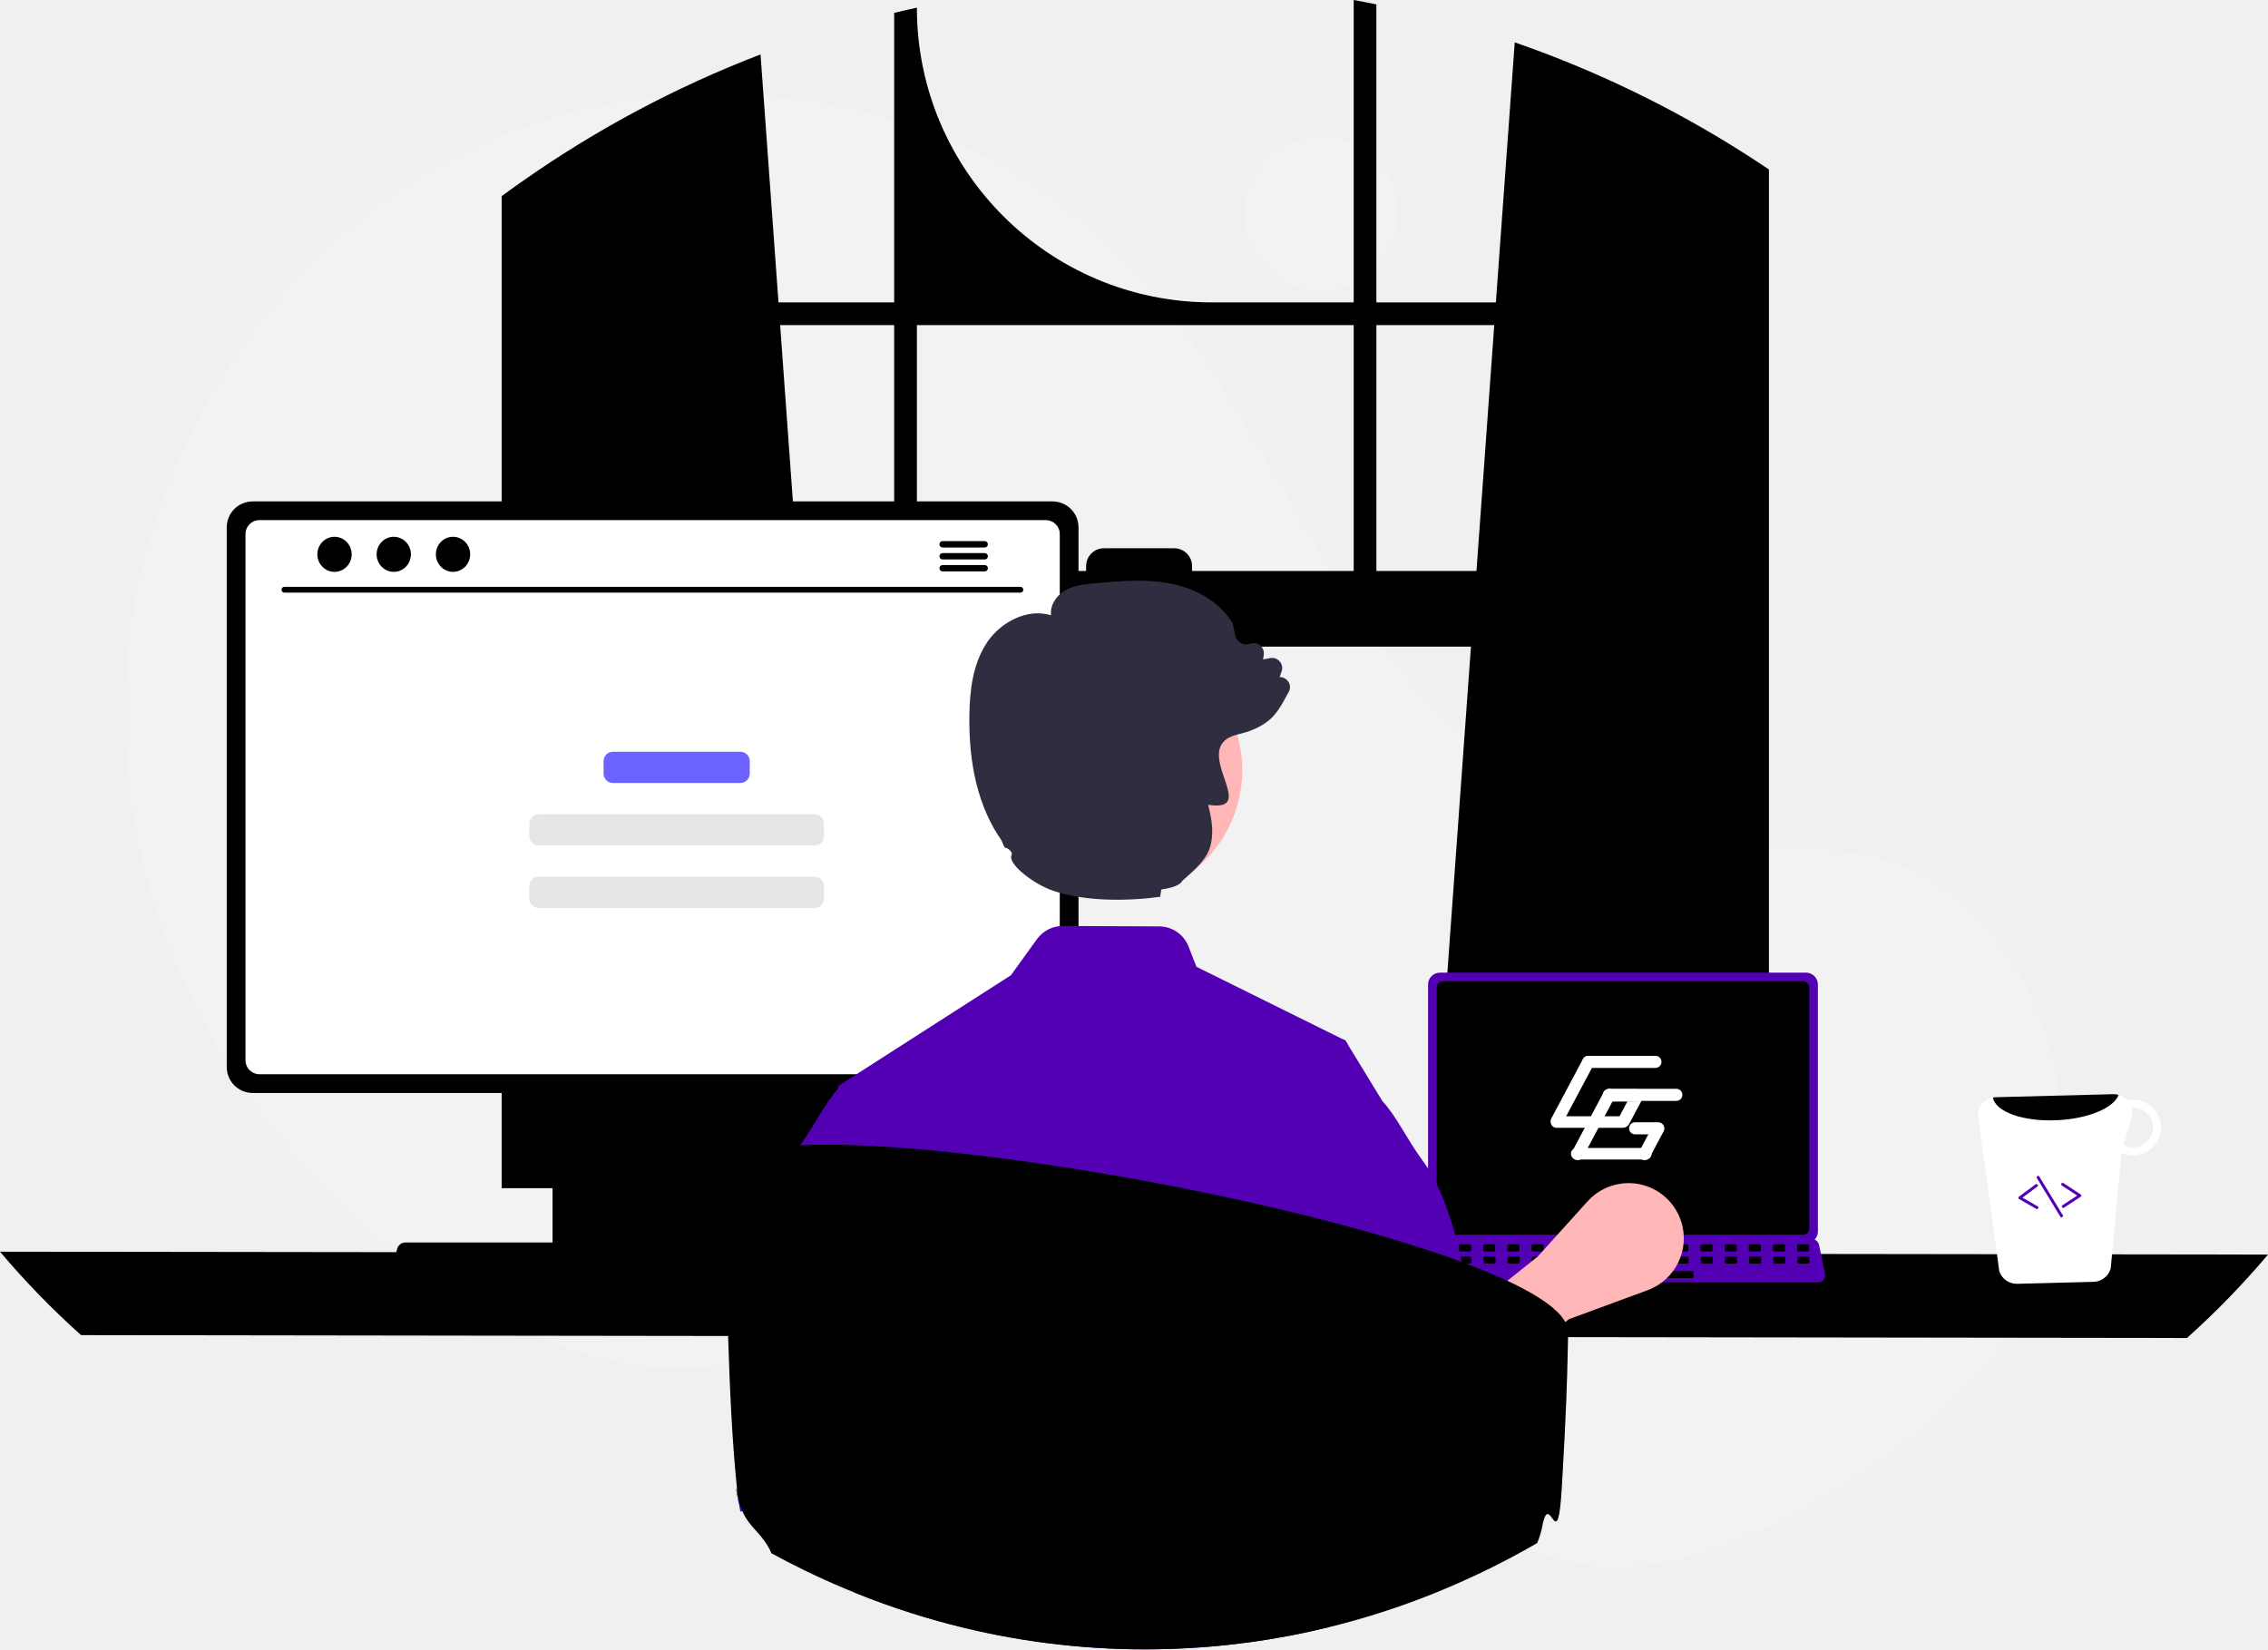
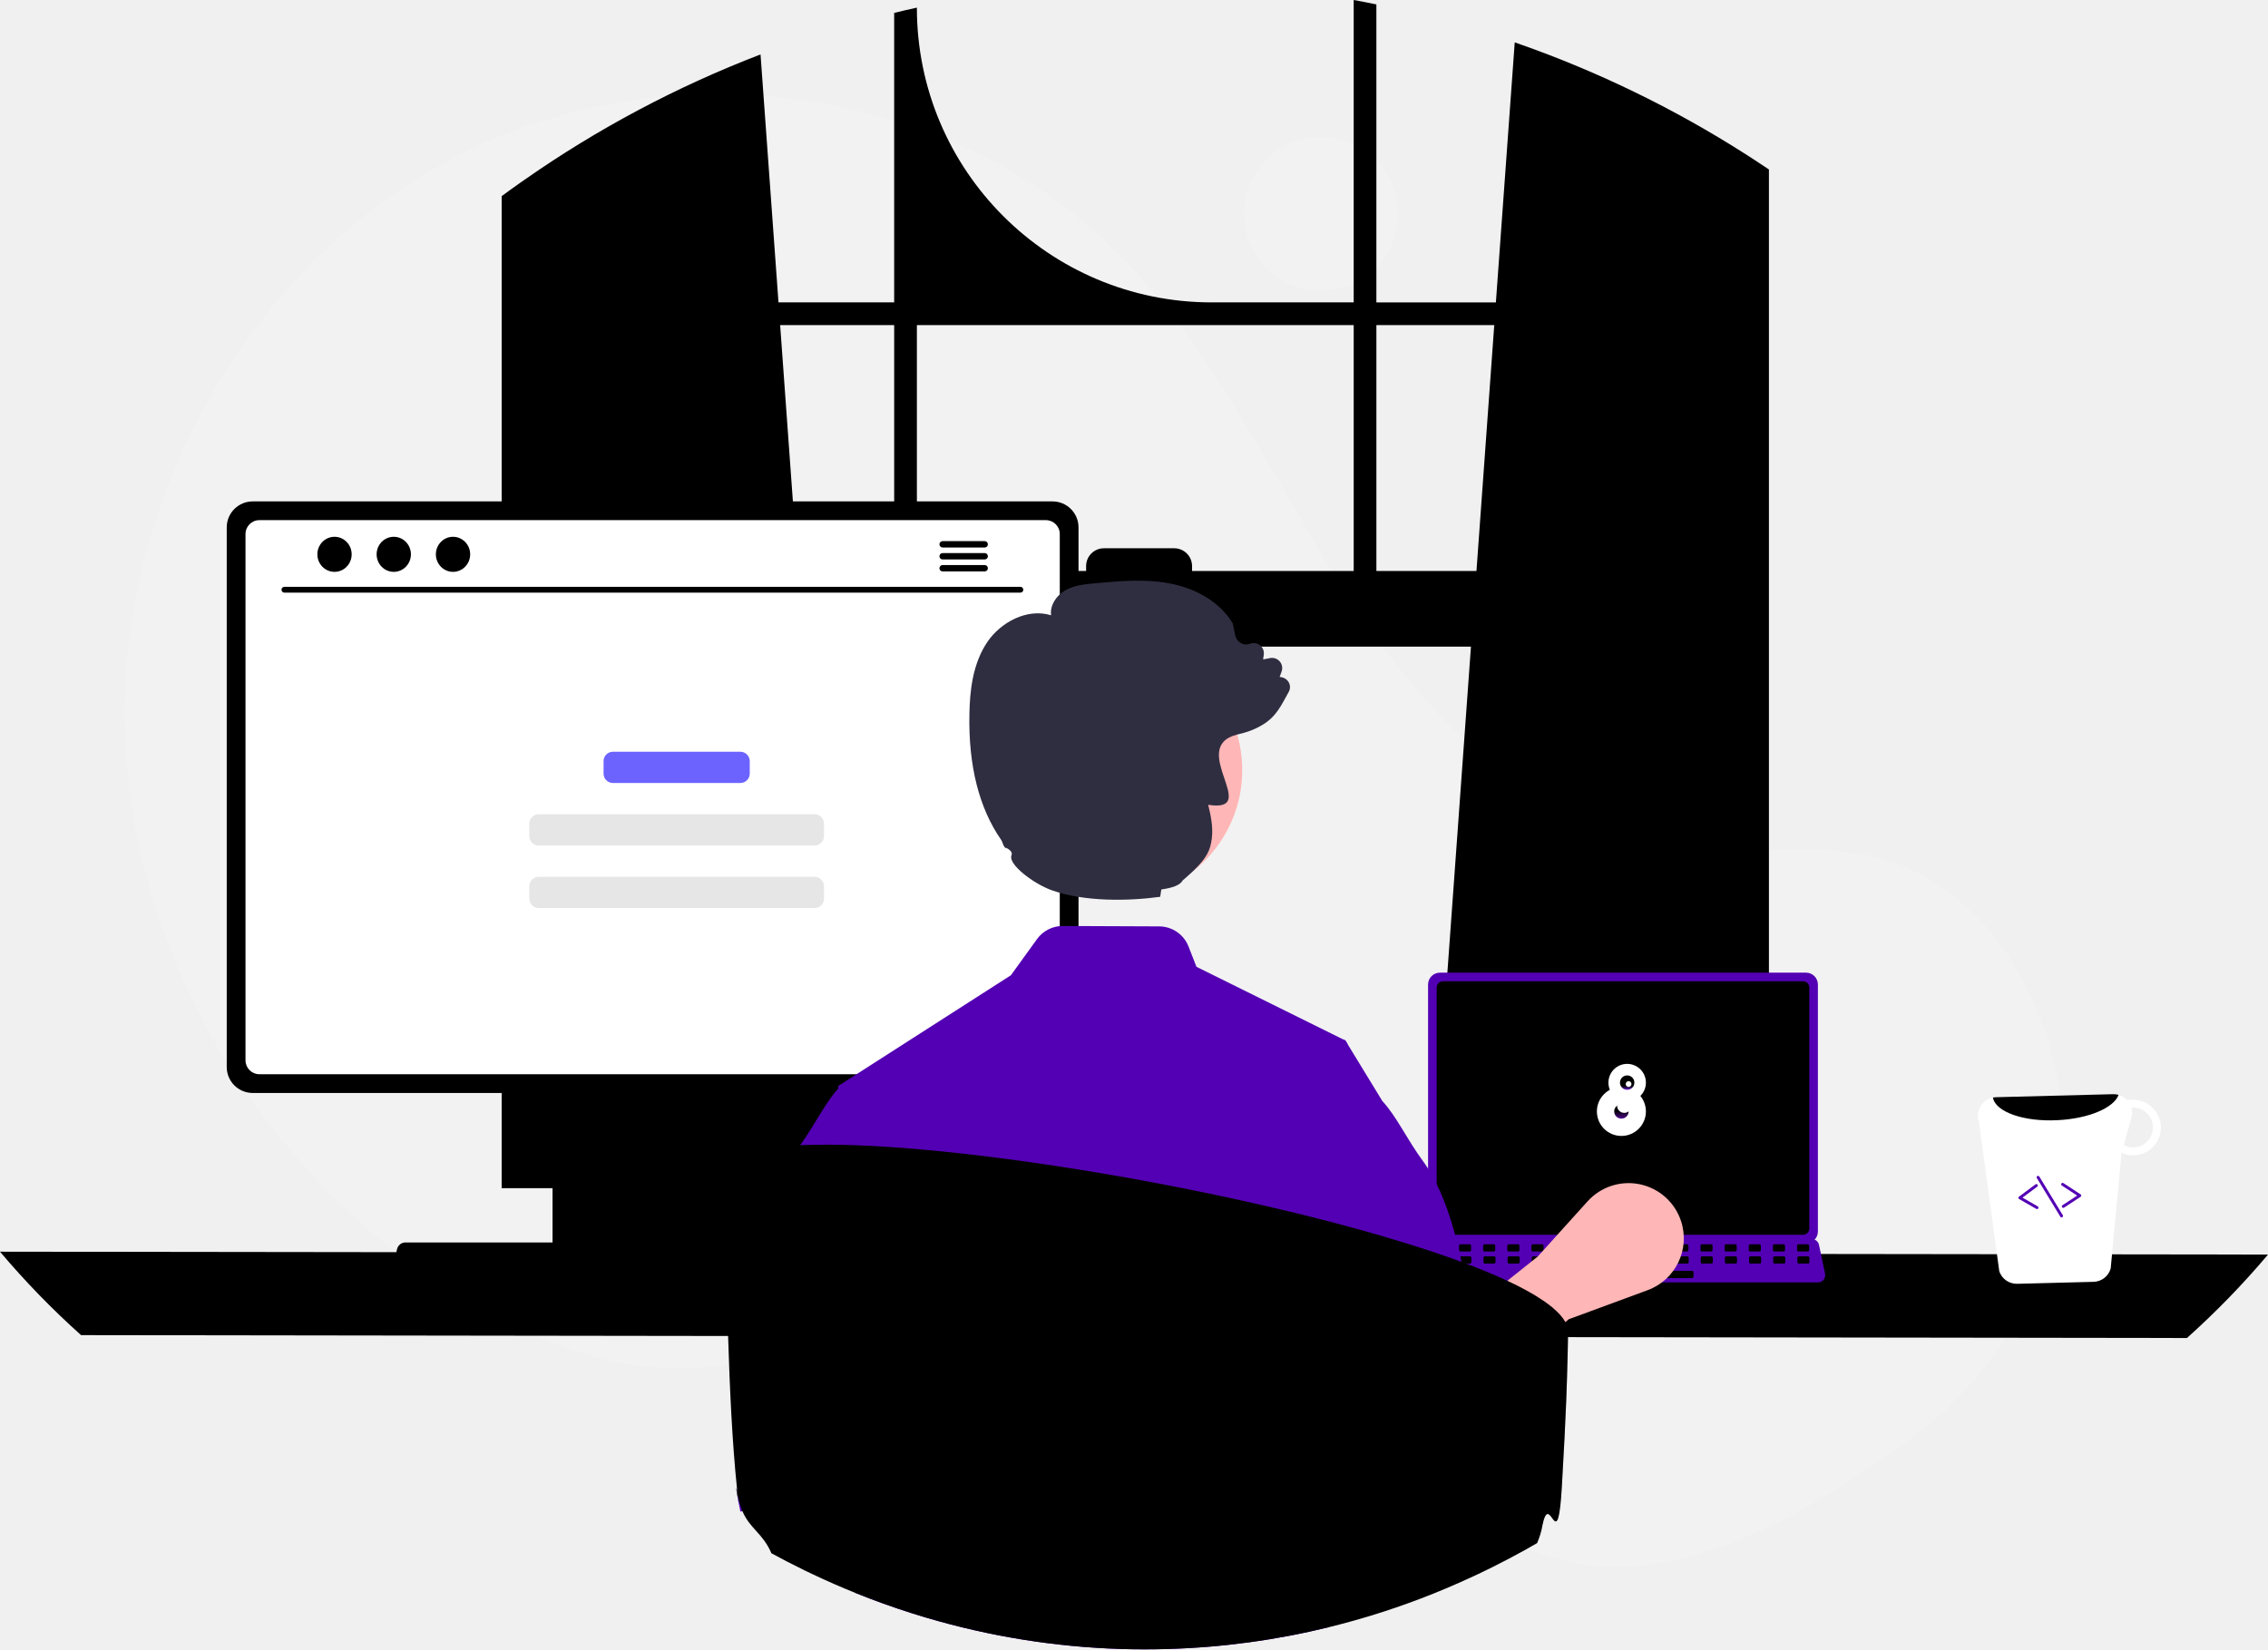
<svg xmlns="http://www.w3.org/2000/svg" width="786.82" height="572.258" viewBox="0 0 786.82 572.258">
+   <defs>
+     <linearGradient id="linear-gradient" x1="0.5" y1="0.739" x2="0.5" y2="1" gradientUnits="objectBoundingBox">
+       <stop offset="0" />
+       <stop offset="1" stop-color="#6919d6" />
+     </linearGradient>
+     <linearGradient id="linear-gradient-2" x1="0.5" x2="0.5" y2="1" gradientUnits="objectBoundingBox">
+       <stop offset="0" />
+       <stop offset="0.468" stop-color="#030005" />
+       <stop offset="1" stop-color="#4f068d" />
+     </linearGradient>
+   </defs>
  <g id="IllustrationUx" transform="translate(0 0)">
    <circle id="Ellipse_1" data-name="Ellipse 1" cx="26.701" cy="26.701" r="26.701" transform="translate(431.621 47.481)" fill="#f2f2f2" />
    <path id="Path_1" data-name="Path 1" d="M872.038,661.023c39.688-30.229,58.643-81.025,46.776-129.482q-.442-1.806-.934-3.6c-7.867-28.763-27.332-56.1-55.7-65.291-23.82-7.717-49.82-1.783-74.669-4.852-48.781-6.024-86.6-45.494-113.211-86.819s-47.062-87.583-82.422-121.724c-58.285-56.275-153.362-68.391-225.627-31.76s-118.3,117.9-116.333,198.9S299.964,574.817,369.793,615.9c25.652,15.093,55.321,25.785,84.848,22.044,25.62-3.246,48.9-17.013,74.4-21.1,40.091-6.426,79.927,11.7,114.6,32.824s68.17,46.16,107.574,55.952C789.478,715.131,836.88,687.8,872.038,661.023Z" transform="translate(-206.59 -163.871)" fill="#f2f2f2" />
    <path id="Path_2" data-name="Path 2" d="M815.016,219.191c-.87-.58-1.75-1.13-2.62-1.69a380.24,380.24,0,0,0-80.31-38.93l-6.54,90.22h-41.46V165.4c-2.61-.54-5.24-1.05-7.87-1.53v104.92h-49.27a102.27,102.27,0,0,1-102.27-102.27h0c-2.64.57-5.26,1.18-7.88,1.83v100.44h-40.13l-6.23-86.03a380.859,380.859,0,0,0-81.94,43.53c-.44.3-.88.61-1.31.91-2.21,1.55-4.39,3.13-6.56,4.73v344.19H498.9l-2.09-28.95-11.5-158.95H716.9l-11.5,158.95-2.09,28.95h116.96V222.671Q817.656,220.9,815.016,219.191ZM516.8,361.971h-33.39l-6.17-85.3H516.8Zm159.42,0h-56.08v-1.69a6.18,6.18,0,0,0-6.19-6.18h-24.38a6.177,6.177,0,0,0-6.18,6.18v1.69h-58.71v-85.3h151.54Zm7.87,0v-85.3h40.89l-6.17,85.3Z" transform="translate(-206.59 -163.871)" />
    <path id="Path_3" data-name="Path 3" d="M206.59,598.162a289.006,289.006,0,0,0,28.12,28.95l730.58,1a289.008,289.008,0,0,0,28.12-28.95Z" transform="translate(-206.59 -163.871)" />
    <path id="Path_4" data-name="Path 4" d="M702.02,505.462v85.7a4.122,4.122,0,0,0,4.119,4.119h127a4.122,4.122,0,0,0,4.119-4.119v-85.7a4.124,4.124,0,0,0-4.119-4.115h-127a4.124,4.124,0,0,0-4.119,4.115Z" transform="translate(-206.59 -163.871)" fill="#5300b4" />
    <path id="Path_5" data-name="Path 5" d="M705,506.529v83.58a2.205,2.205,0,0,0,2.2,2.2H832.086a2.205,2.205,0,0,0,2.2-2.2v-83.58a2.206,2.206,0,0,0-2.2-2.206H707.2a2.206,2.206,0,0,0-2.2,2.206Z" transform="translate(-206.59 -163.871)" />
    <path id="Path_6" data-name="Path 6" d="M699.364,607.881a2.47,2.47,0,0,0,1.943.93H837.3a2.5,2.5,0,0,0,2.446-3.016l-2.111-10.027a2.507,2.507,0,0,0-1.558-1.818,2.423,2.423,0,0,0-.888-.168H703.41a2.425,2.425,0,0,0-.888.167,2.507,2.507,0,0,0-1.558,1.818L698.853,605.8a2.5,2.5,0,0,0,.511,2.086Z" transform="translate(-206.59 -163.871)" fill="#5300b4" />
    <rect id="Rectangle_1" data-name="Rectangle 1" width="4.188" height="2.513" rx="0.488" transform="translate(627.632 434.23) rotate(180)" />
    <rect id="Rectangle_2" data-name="Rectangle 2" width="4.188" height="2.513" rx="0.488" transform="translate(619.255 434.23) rotate(180)" />
    <rect id="Rectangle_3" data-name="Rectangle 3" width="4.188" height="2.513" rx="0.488" transform="translate(610.878 434.23) rotate(180)" />
    <rect id="Rectangle_4" data-name="Rectangle 4" width="4.188" height="2.513" rx="0.488" transform="translate(602.501 434.23) rotate(180)" />
    <rect id="Rectangle_5" data-name="Rectangle 5" width="4.188" height="2.513" rx="0.488" transform="translate(594.124 434.23) rotate(180)" />
    <rect id="Rectangle_6" data-name="Rectangle 6" width="4.188" height="2.513" rx="0.488" transform="translate(585.747 434.23) rotate(180)" />
    <rect id="Rectangle_7" data-name="Rectangle 7" width="4.188" height="2.513" rx="0.488" transform="translate(577.37 434.23) rotate(180)" />
    <rect id="Rectangle_8" data-name="Rectangle 8" width="4.188" height="2.513" rx="0.488" transform="translate(568.993 434.23) rotate(180)" />
    <rect id="Rectangle_9" data-name="Rectangle 9" width="4.188" height="2.513" rx="0.488" transform="translate(560.616 434.23) rotate(180)" />
    <rect id="Rectangle_10" data-name="Rectangle 10" width="4.188" height="2.513" rx="0.488" transform="translate(552.239 434.23) rotate(180)" />
    <rect id="Rectangle_11" data-name="Rectangle 11" width="4.188" height="2.513" rx="0.488" transform="translate(543.862 434.23) rotate(180)" />
    <rect id="Rectangle_12" data-name="Rectangle 12" width="4.188" height="2.513" rx="0.488" transform="translate(535.485 434.23) rotate(180)" />
    <rect id="Rectangle_13" data-name="Rectangle 13" width="4.188" height="2.513" rx="0.488" transform="translate(527.109 434.23) rotate(180)" />
    <rect id="Rectangle_14" data-name="Rectangle 14" width="4.188" height="2.513" rx="0.488" transform="translate(518.732 434.23) rotate(180)" />
    <rect id="Rectangle_15" data-name="Rectangle 15" width="4.188" height="2.513" rx="0.488" transform="translate(510.355 434.23) rotate(180)" />
    <rect id="Rectangle_16" data-name="Rectangle 16" width="4.188" height="2.513" rx="0.488" transform="translate(501.977 434.23) rotate(180)" />
    <rect id="Rectangle_17" data-name="Rectangle 17" width="4.188" height="2.513" rx="0.488" transform="translate(627.731 438.419) rotate(180)" />
    <rect id="Rectangle_18" data-name="Rectangle 18" width="4.188" height="2.513" rx="0.488" transform="translate(619.354 438.419) rotate(180)" />
    <rect id="Rectangle_19" data-name="Rectangle 19" width="4.188" height="2.513" rx="0.488" transform="translate(610.977 438.419) rotate(180)" />
    <rect id="Rectangle_20" data-name="Rectangle 20" width="4.188" height="2.513" rx="0.488" transform="translate(602.6 438.419) rotate(180)" />
    <rect id="Rectangle_21" data-name="Rectangle 21" width="4.188" height="2.513" rx="0.488" transform="translate(594.223 438.419) rotate(180)" />
    <rect id="Rectangle_22" data-name="Rectangle 22" width="4.188" height="2.513" rx="0.488" transform="translate(585.846 438.419) rotate(180)" />
    <rect id="Rectangle_23" data-name="Rectangle 23" width="4.188" height="2.513" rx="0.488" transform="translate(577.469 438.419) rotate(180)" />
    <rect id="Rectangle_24" data-name="Rectangle 24" width="4.188" height="2.513" rx="0.488" transform="translate(569.092 438.419) rotate(180)" />
    <rect id="Rectangle_25" data-name="Rectangle 25" width="4.188" height="2.513" rx="0.488" transform="translate(560.715 438.419) rotate(180)" />
    <rect id="Rectangle_26" data-name="Rectangle 26" width="4.188" height="2.513" rx="0.488" transform="translate(552.338 438.419) rotate(180)" />
    <rect id="Rectangle_27" data-name="Rectangle 27" width="4.188" height="2.513" rx="0.488" transform="translate(543.961 438.419) rotate(180)" />
    <rect id="Rectangle_28" data-name="Rectangle 28" width="4.188" height="2.513" rx="0.488" transform="translate(535.584 438.419) rotate(180)" />
    <rect id="Rectangle_29" data-name="Rectangle 29" width="4.188" height="2.513" rx="0.488" transform="translate(527.207 438.419) rotate(180)" />
    <rect id="Rectangle_30" data-name="Rectangle 30" width="4.188" height="2.513" rx="0.488" transform="translate(518.831 438.419) rotate(180)" />
    <rect id="Rectangle_31" data-name="Rectangle 31" width="4.188" height="2.513" rx="0.488" transform="translate(510.453 438.419) rotate(180)" />
    <rect id="Rectangle_32" data-name="Rectangle 32" width="4.188" height="2.513" rx="0.488" transform="translate(502.077 438.419) rotate(180)" />
    <rect id="Rectangle_33" data-name="Rectangle 33" width="33.508" height="2.513" rx="0.488" transform="translate(587.522 443.445) rotate(180)" />
    <path id="Path_7" data-name="Path 7" d="M711.507,654.353l-13.35-21.1,41.9-33.4,17.3-19.161a19.161,19.161,0,0,1,32.418,6.828h0a19.161,19.161,0,0,1-11.57,23.991l-27.349,10.075Z" transform="translate(-206.59 -163.871)" fill="#ffb6b6" />
    <path id="Path_8" data-name="Path 8" d="M398.28,501.352v102.56h71.85V501.352a3.448,3.448,0,0,0-2.43-3.3,3.175,3.175,0,0,0-1.03-.16H401.75a3.463,3.463,0,0,0-3.47,3.46Zm28.04,35.24a7.67,7.67,0,1,1,15.34,0v11.9a7.67,7.67,0,1,1-15.34,0Z" transform="translate(-206.59 -163.871)" />
    <path id="Path_9" data-name="Path 9" d="M398.06,600.632v9.89a1.946,1.946,0,0,0,1.93,1.94h68.43a1.94,1.94,0,0,0,1.93-1.94v-9.89Z" transform="translate(-206.59 -163.871)" fill="#3f3d56" />
    <path id="Path_10" data-name="Path 10" d="M285.25,346.832v187.26a9.007,9.007,0,0,0,9,9h277.5a9.007,9.007,0,0,0,9-9V346.832a9.011,9.011,0,0,0-9-8.99H294.25a9.012,9.012,0,0,0-9,8.99Z" transform="translate(-206.59 -163.871)" />
    <path id="Path_11" data-name="Path 11" d="M291.76,349.162v182.62a4.818,4.818,0,0,0,4.81,4.81H569.44a4.818,4.818,0,0,0,4.81-4.81V349.162a4.82,4.82,0,0,0-4.809-4.82H296.57A4.821,4.821,0,0,0,291.76,349.162Z" transform="translate(-206.59 -163.871)" fill="#fff" />
    <path id="Path_12" data-name="Path 12" d="M342.4,611.792a2.948,2.948,0,0,0,2.32,1.11H507.06a2.987,2.987,0,0,0,2.92-3.6l-2.52-11.97a2.993,2.993,0,0,0-1.86-2.17,2.892,2.892,0,0,0-1.06-.2H347.23a2.9,2.9,0,0,0-1.06.2,2.992,2.992,0,0,0-1.86,2.17l-2.52,11.97A2.985,2.985,0,0,0,342.4,611.792Z" transform="translate(-206.59 -163.871)" />
    <path id="Path_13" data-name="Path 13" d="M560.585,369.5H305.261a1.015,1.015,0,1,1,0-2.031H560.585a1.015,1.015,0,1,1,0,2.031Z" transform="translate(-206.59 -163.871)" />
    <ellipse id="Ellipse_2" data-name="Ellipse 2" cx="5.95" cy="6.083" rx="5.95" ry="6.083" transform="translate(110.101 186.247)" />
    <ellipse id="Ellipse_3" data-name="Ellipse 3" cx="5.95" cy="6.083" rx="5.95" ry="6.083" transform="translate(130.657 186.247)" />
    <ellipse id="Ellipse_4" data-name="Ellipse 4" cx="5.95" cy="6.083" rx="5.95" ry="6.083" transform="translate(151.213 186.247)" />
    <path id="Path_14" data-name="Path 14" d="M548.206,351.622h-14.6a1.105,1.105,0,0,0,0,2.21h14.6a1.105,1.105,0,1,0,0-2.21Z" transform="translate(-206.59 -163.871)" />
    <path id="Path_15" data-name="Path 15" d="M548.206,355.772h-14.6a1.105,1.105,0,1,0,0,2.21h14.6a1.105,1.105,0,1,0,0-2.21Z" transform="translate(-206.59 -163.871)" />
    <path id="Path_16" data-name="Path 16" d="M548.206,359.922h-14.6a1.105,1.105,0,0,0,0,2.21h14.6a1.105,1.105,0,1,0,0-2.21Z" transform="translate(-206.59 -163.871)" />
    <path id="Path_17" data-name="Path 17" d="M900.186,604.972a6.416,6.416,0,0,0,6.183,4.331l26.492-.682a6.329,6.329,0,0,0,5.981-4.657l3.749-40.087a9.793,9.793,0,0,0,4.238.871,9.661,9.661,0,0,0-.485-19.317,8.181,8.181,0,0,0-1.736.18,6.548,6.548,0,0,0-4.874-2.1l-40.751,1.052a5.845,5.845,0,0,0-1.005.125,6.365,6.365,0,0,0-4.873,8.265Zm43.173-43.817,2.668-9.553a6.505,6.505,0,0,0,.02-3.375c.129,0,.244-.062.373-.062a6.91,6.91,0,0,1,.323,13.817A6.5,6.5,0,0,1,943.359,561.156Z" transform="translate(-206.59 -163.871)" fill="#fff" />
    <path id="Path_18" data-name="Path 18" d="M897.978,544.686c.868,4.964,10.629,8.454,22.366,7.847,10.793-.5,19.617-4.287,21.234-8.779a6.026,6.026,0,0,0-1.844-.246l-40.75,1.052a5.857,5.857,0,0,0-1.005.125Z" transform="translate(-206.59 -163.871)" />
    <path id="Path_19" data-name="Path 19" d="M922.494,582.944a.5.5,0,0,0,.151-.066l5.753-3.766a.5.5,0,0,0,0-.836l-5.98-3.917a.5.5,0,0,0-.548.836l5.341,3.5-5.114,3.348a.5.5,0,0,0,.4.9Z" transform="translate(-206.59 -163.871)" fill="#5300b4" />
    <path id="Path_20" data-name="Path 20" d="M913.408,583.363a.5.5,0,0,0,.126-.918l-5.3-3.04,5.126-3.807a.5.5,0,1,0-.6-.8l-5.739,4.263a.5.5,0,0,0,.049.835l5.965,3.42A.5.5,0,0,0,913.408,583.363Z" transform="translate(-206.59 -163.871)" fill="#5300b4" />
    <path id="Path_21" data-name="Path 21" d="M921.922,586.244a.479.479,0,0,0,.137-.058.5.5,0,0,0,.167-.687l-8.155-13.408a.5.5,0,0,0-.854.521l8.155,13.408A.5.5,0,0,0,921.922,586.244Z" transform="translate(-206.59 -163.871)" fill="#5300b4" />
    <rect id="Rectangle_70" data-name="Rectangle 70" width="50.719" height="10.846" rx="3.264" transform="translate(209.385 260.827)" fill="#6c63ff" />
    <rect id="Rectangle_71" data-name="Rectangle 71" width="102.236" height="10.846" rx="3.264" transform="translate(183.626 282.519)" fill="#e6e6e6" />
    <rect id="Rectangle_72" data-name="Rectangle 72" width="102.236" height="10.846" rx="3.264" transform="translate(183.626 304.21)" fill="#e6e6e6" />
    <path id="Path_22" data-name="Path 22" d="M497.3,540.717l.217.684.011.023,6.525,19.838,7.506,22.861,14.123,42.961.137,6.673v.023l1.049,53.685-2.909,7.278,3.274,11.932s-1.506-18.037-9.582-7.679c-4.574,5.886-9.925,11.91-14.317,17.556q9.6,3.884,19.507,7.027c1.426.456,2.863.89,4.3,1.323l.924.274A266.865,266.865,0,0,0,595.419,736c1.186.034,2.35.057,3.479.08.4.011.787.023,1.175.023,1.278.011,2.544.023,3.822.023q3.867,0,7.7-.114a266.854,266.854,0,0,0,56.091-7.586c-.125-7.586-.468-16.45-.958-25.918-.228-4.643-5.35-9.674-5.658-14.533-.217-3.65,4.381-7.084,4.141-10.792-1.551-22.827-3.491-14.064-4.928-30.229q-.222-2.379-.411-4.552c-.924-10.381-1.563-16.872-1.563-16.872l6.137-38.683,9.64-60.734-.742-1.221-.833-.411-50.844-25.165-2.761-7.073a10.979,10.979,0,0,0-10.141-6.947l-33.493-.137a10.931,10.931,0,0,0-8.909,4.529l-9.069,12.56Z" transform="translate(-206.59 -163.871)" fill="#5300b4" />
    <path id="Path_23" data-name="Path 23" d="M533.407,617.525l-7.586,16.233-5.179,11.088-8.909,46.646-4.46,4.734-3.822-16.759-40,8.881c-1.312-7.289-.351.247-1.161-7.75.228-.228.468-.456.707-.685.639-.593,1.175-1.152,1.164-1.688-.456-27.584.913-74.526,12.343-102.966a60.054,60.054,0,0,1,7.027-13.107c.228-.308.445-.616.662-.924,5.27-7.381,8.6-14.647,13.324-19.815V541.4a.53.53,0,0,0,.08-.08.156.156,0,0,0,.046-.034l32.443-17.2,1.392,39.105.992,28.109Z" transform="translate(-206.59 -163.871)" fill="#5300b4" />
    <path id="Path_24" data-name="Path 24" d="M650.391,622.135l9.476,20.275,3.307,7.061,8.907,46.642,4.446,4.723,3.83-16.755,1.8-.369,32.458-6.722,9.461,30.046a17.984,17.984,0,0,0-3.261-22.506c-.646-.585-1.184-1.154-1.169-1.692.538-32.443-1.446-91.684-19.367-116.066-5.692-7.738-9.107-15.445-14.076-20.829-.015-.015-.015-.031-.031-.031l-12.091-19.8-.738-1.215-.831-.415Z" transform="translate(-206.59 -163.871)" fill="#5300b4" />
    <circle id="Ellipse_5" data-name="Ellipse 5" cx="44.558" cy="44.558" r="44.558" transform="translate(341.838 222.642)" fill="#ffb6b6" />
    <path id="Path_25" data-name="Path 25" d="M653.212,399.948a3.759,3.759,0,0,0-2.69-1.19l.67-1.86a3.528,3.528,0,0,0-3.96-4.7l-2.44.47.23-1.63a3.534,3.534,0,0,0-4.73-3.82,3.766,3.766,0,0,1-3.24-.23,3.847,3.847,0,0,1-1.92-2.61l-.85-4.1-.09-.22c-4.14-6.9-12.1-11.92-21.84-13.76-8.67-1.65-17.56-.81-26.13-.02-3.4.32-7.24.68-10.44,2.64-2.72,1.68-5.02,5.04-4.55,8.43-8.45-2.59-17.51,2.58-22,9.1-5.32,7.76-6.19,17.48-6.33,25.08-.38,17.98,3.33,32.69,11,43.73.56.8.7,2.47,1.81,3.03l-.23-.37c1.24.62,2.5,1.62,2.03,2.69-1.35,3.08,7.62,9.89,13.94,12.14,11.53,4.11,26.86,3.76,37.64,2.28l.38-2.55c3.89-.53,6.63-1.54,7.4-3.12,1.36-1.16,2.52-2.2,3.53-3.16l.01-.01c.02-.02.06-.05.08-.07,4.87-4.67,6-7.33,6.51-11.38.49-3.97-.38-8-1.27-11.63,18.74,2.9-7.38-19.96,10.08-24.38a5.426,5.426,0,0,1,.61-.15c.51-.12,1.02-.24,1.51-.38a26.446,26.446,0,0,0,6.72-2.87c4.88-2.97,6.49-6.91,9.01-11.35a3.426,3.426,0,0,0-.45-4.03Z" transform="translate(-206.59 -163.871)" fill="#2f2e41" />
    <path id="Path_26" data-name="Path 26" d="M750.582,625.308c-.01,1.75-.03,4.2-.11,7.23q-.015.63-.03,1.29c-.13,5.57-.26,10.24-.47,15.43-.01.36-.02.71-.04,1.07-.28,7.24-.72,15.67-1.48,29.02-1.41,24.66-3.87,3.39-6.34,12.04-.12.43-.25.94-.37,1.54a27.92,27.92,0,0,1-1.88,6.33c-1.31.78-2.66,1.53-3.99,2.28-3.79,2.11-7.64,4.14-11.52,6.07-2.18,1.08-4.37,2.14-6.57,3.16-.35.16-.69.32-1.03.47A270.9,270.9,0,0,1,682,724.5c-2.32.7-4.63,1.38-6.97,2.01-2.44.68-4.88,1.32-7.35,1.92a266.891,266.891,0,0,1-56.09,7.59c-2.55.08-5.12.11-7.7.11-1.28,0-2.54-.01-3.82-.02-.39,0-.78-.01-1.17-.02-1.13-.03-2.3-.05-3.48-.08a266.67,266.67,0,0,1-67.35-10.83l-.93-.27c-1.44-.44-2.87-.87-4.3-1.33q-9.9-3.135-19.51-7.02-7.335-2.955-14.5-6.34a.339.339,0,0,1-.12-.06c-1-.46-2.01-.94-3.01-1.43-.13-.07-.27-.14-.41-.21q-5.6-2.73-11.07-5.72c-3.07-7.05-7.39-8.4-10.07-14.6a25.874,25.874,0,0,1-1.68-5.74c0-.02-.01-.04-.01-.07.28,3.72-1.19-6.6-.01-.04-.01-.12-.02-.25-.03-.4-.03-.36-.07-.8-.13-1.35-3.43-33.49-3.21-71.79-4.7-103.35q-.15-3.06-.31-5.86c-.03-.62-.07-1.23-.11-1.83.07-.18.15-.37.24-.55a1,1,0,0,1,.07-.15,1.624,1.624,0,0,1,.1-.18c.02-.03.05-.07.07-.1a.92.92,0,0,1,.05-.1c.09-.14.19-.29.3-.43.05-.06.09-.11.14-.16a.81.81,0,0,1,.12-.14.638.638,0,0,1,.11-.13c.04-.04.08-.09.13-.14a.3.3,0,0,1,.08-.08,2.037,2.037,0,0,1,.26-.25,9.623,9.623,0,0,1,1.14-.9c.14-.09.29-.18.43-.28a19.133,19.133,0,0,1,3.17-1.52c.38-.14.76-.27,1.17-.41.15-.04.29-.09.44-.14.22-.07.44-.14.67-.19,1.14-.34,2.37-.63,3.7-.9.16-.03.33-.06.5-.1.24-.05.49-.09.74-.13.34-.06.69-.12,1.04-.18,2.97-.47,6.34-.82,10.06-1.05l1.05-.06,1.24-.06c.35-.02.71-.03,1.07-.04s.71-.03,1.08-.04c1.01-.03,2.05-.06,3.11-.08,3.02-.06,6.2-.04,9.54.03,1.55.04,3.13.08,4.75.15.11,0,.21.01.31.01,1.41.05,2.83.11,4.29.19,1.02.05,2.05.1,3.08.16.97.06,1.95.12,2.94.19.77.04,1.54.1,2.32.15.66.05,1.32.1,1.98.14l.9.06c.49.04.98.07,1.48.12,1.1.09,2.2.18,3.32.27s2.24.2,3.37.3,2.27.21,3.41.32l.34.03c1.04.11,2.08.21,3.13.32.24.02.49.04.73.07,1,.1,2.022.218,3.032.326l.929.1c.791.086,1.572.161,2.368.254,1.05.12,2.12.23,3.16.37.81.09,1.62.18,2.43.28,1.27.15,2.56.31,3.85.48.49.06.98.12,1.47.19,3.68.46,7.4.97,11.18,1.5,5.73.81,11.55,1.69,17.41,2.64s11.773,1.953,17.71,3.01c1.5.27,3,.54,4.51.82l2.04.39c1.16.21,2.32.43,3.48.65s2.32.44,3.48.67l4.15.81c9.09,1.8,18.13,3.72,26.95,5.73,1.45.33,2.9.67,4.34,1q4.32,1,8.56,2.04c.78.18,1.55.37,2.32.56,1.92.48,3.84.96,5.73,1.45l.33.09c1.39.34,2.75.69,4.11,1.05q4.815,1.26,9.47,2.55,3.09.855,6.11,1.73c3.01.87,5.96,1.75,8.83,2.64.71.22,1.42.44,2.12.65,2.1.65,4.17,1.31,6.18,1.97,1.6.52,3.16,1.05,4.7,1.58s3.05,1.06,4.53,1.59c.95.34,1.89.7,2.83,1.04,1.35.5,2.68,1,3.98,1.5.4.15.79.31,1.18.46.25.11.49.2.73.3.47.19.95.37,1.41.56s.93.37,1.39.57c.45.18.91.37,1.35.56s.89.37,1.33.57c.37.15.73.31,1.08.47.71.31,1.42.62,2.11.94.34.16.68.31,1.02.47l.78.36c.11.06.22.11.33.16.25.12.51.25.76.37.58.27,1.15.56,1.71.83.75.38,1.48.76,2.18,1.13s1.4.76,2.06,1.13c.11.06.21.12.32.18.15.08.3.17.45.25.51.29,1,.59,1.49.88.96.59,1.87,1.17,2.72,1.75.19.13.37.26.56.38.63.45,1.23.89,1.79,1.34,0,.01,0,.01.01.01.19.14.37.29.55.43.15.14.31.26.46.4.52.45,1,.88,1.44,1.32a5.662,5.662,0,0,1,.42.43,1.2,1.2,0,0,1,.16.16c.2.2.38.4.55.6a.55.55,0,0,1,.07.09c.24.28.46.56.67.84.1.14.21.28.3.42.12.17.24.35.34.52.09.14.17.29.25.43a7.264,7.264,0,0,1,.54,1.13,5.231,5.231,0,0,1,.27.82,5.846,5.846,0,0,1,.17.81Z" transform="translate(-206.59 -163.871)" />
    <path id="Path_27" data-name="Path 27" d="M750.582,625.308c-.01,1.75-.03,4.2-.11,7.23-.01.42-.03.85-.04,1.29-.1,4.25-.25,9.5-.46,15.43-.01.36-.02.71-.04,1.07-.28,7.24-.72,15.67-1.48,29.02-1.41,24.66-3.87,3.39-6.34,12.04-6.86-4.22-14.38-8.64-22.42-13.18q-2.175-1.23-4.39-2.47c-16.08-8.97-34.04-18.37-52.79-27.68-.74-.37-1.49-.74-2.23-1.1-42.95-21.23-89.83-41.88-127.81-55.66-7.33-2.66-14.33-5.06-20.91-7.17-13.86-4.43-25.84-7.53-35.06-8.87-9.6-1.4-16.23-.9-18.91,1.99q-.15-3.06-.31-5.86-.06-.93-.12-1.83c.062-.165.142-.322.22-.48.011-.023.019-.047.03-.07a1,1,0,0,1,.07-.15,1.629,1.629,0,0,1,.1-.18,1.062,1.062,0,0,1,.12-.2c.09-.14.19-.29.3-.43a3.471,3.471,0,0,1,.26-.3.637.637,0,0,1,.11-.13c.04-.04.08-.09.13-.14a.3.3,0,0,1,.08-.08,2.037,2.037,0,0,1,.26-.25,9.623,9.623,0,0,1,1.14-.9c.14-.09.29-.18.43-.28a19.133,19.133,0,0,1,3.17-1.52c.38-.14.76-.27,1.17-.41.15-.04.29-.09.44-.14.22-.07.44-.14.67-.19,1.14-.34,2.37-.63,3.7-.9.4-.08.82-.16,1.24-.23.34-.06.69-.12,1.04-.18,2.97-.47,6.34-.82,10.06-1.05l1.05-.06,1.24-.06c.35-.02.71-.03,1.07-.04s.71-.03,1.08-.04c1.01-.03,2.05-.06,3.11-.08,3.02-.05,6.2-.03,9.54.04,1.55.03,3.13.08,4.75.15.1,0,.21.01.31.01,1.41.04,2.84.11,4.29.18,1.02.05,2.05.1,3.08.16.97.06,1.95.12,2.94.19.77.04,1.54.1,2.32.15.66.05,1.32.1,1.98.14l2.38.18c1.1.09,2.2.18,3.32.27s2.24.2,3.37.3,2.27.21,3.41.32l.34.03c1.04.11,2.08.21,3.13.32q8.73.885,17.97,2.07,5.52.705,11.18,1.51c5.73.81,11.55,1.69,17.41,2.63s11.773,1.953,17.71,3.01c1.5.27,3,.54,4.51.82q2.76.51,5.52,1.04c1.16.22,2.32.44,3.48.67l4.15.81c9.09,1.8,18.13,3.72,26.95,5.73,1.45.33,2.9.67,4.34,1q4.32,1,8.56,2.04c.78.19,1.55.38,2.32.57q2.895.72,5.73,1.44v.01c.11.02.22.05.33.08,1.38.35,2.75.7,4.11,1.06q4.815,1.26,9.47,2.54c2.06.58,4.1,1.15,6.11,1.73,3.01.88,5.96,1.76,8.83,2.64.71.22,1.42.44,2.12.65q3.15.99,6.18,1.97c1.6.52,3.16,1.05,4.7,1.58s3.05,1.06,4.53,1.59c.96.34,1.9.69,2.83,1.03,1.36.5,2.68,1,3.98,1.51.4.15.79.31,1.18.46.73.28,1.44.57,2.14.86.47.18.93.37,1.39.57.45.18.91.37,1.35.56s.89.37,1.33.57c.37.15.73.31,1.08.47.71.31,1.42.62,2.11.94.34.16.68.31,1.02.47l.78.36c.11.06.22.11.33.16.85.4,1.67.8,2.47,1.2.75.38,1.48.76,2.18,1.13.83.44,1.62.87,2.38,1.31.15.08.3.17.45.25.51.29,1,.59,1.49.88.96.59,1.87,1.17,2.72,1.75s1.62,1.15,2.35,1.72c0,.01,0,.01.01.01.35.28.69.56,1.01.83.52.45,1,.88,1.44,1.32a5.675,5.675,0,0,1,.42.43,1.207,1.207,0,0,1,.16.16c.21.23.42.46.62.69.24.28.46.56.67.84.1.14.21.28.3.42.12.17.24.35.34.52.09.14.17.29.25.43a7.259,7.259,0,0,1,.54,1.13,6.045,6.045,0,0,1,.27.82,5.837,5.837,0,0,1,.17.81Z" transform="translate(-206.59 -163.871)" opacity="0.2" />
-     <g id="Group_2" data-name="Group 2" transform="translate(-348.006 24.405)">
-       <rect id="Rectangle_1-2" data-name="Rectangle 1" width="27" height="4" rx="2" transform="translate(886 362.903)" fill="#fff" />
-       <rect id="Rectangle_2-2" data-name="Rectangle 2" width="27.448" height="4.193" rx="2.097" transform="translate(885.243 365.455) rotate(-62)" fill="#fff" />
-       <rect id="Rectangle_3-2" data-name="Rectangle 3" width="27.448" height="4.193" rx="2.097" transform="translate(896.968 341.932)" fill="#fff" />
-       <rect id="Rectangle_4-2" data-name="Rectangle 4" width="14.105" height="4.193" rx="2.097" transform="translate(908.497 365.455) rotate(-62)" fill="#fff" />
-       <g id="Rectangle_5-2" data-name="Rectangle 5" transform="translate(904.021 353.541)" fill="#fff" stroke="#707070" stroke-width="1">
-         <rect width="14.105" height="4.193" rx="2.097" stroke="none" />
-         <rect x="0.5" y="0.5" width="13.105" height="3.193" rx="1.597" fill="none" />
-       </g>
-       <rect id="Rectangle_6-2" data-name="Rectangle 6" width="14.105" height="4.193" rx="2.097" transform="translate(904.021 353.541)" fill="#fff" />
-       <g id="Group_1" data-name="Group 1" transform="translate(892.486 352.657)">
-         <rect id="Rectangle_7-2" data-name="Rectangle 7" width="28" height="4" rx="2" transform="translate(0.514 21.247)" fill="#fff" />
-         <rect id="Rectangle_8-2" data-name="Rectangle 8" width="27.448" height="4.193" rx="2.097" transform="translate(0 24.235) rotate(-62)" fill="#fff" />
-         <rect id="Rectangle_9-2" data-name="Rectangle 9" width="27.448" height="4.193" rx="2.097" transform="translate(11.725 0.712)" fill="#fff" />
-         <rect id="Rectangle_10-2" data-name="Rectangle 10" width="14.105" height="4.193" rx="2.097" transform="translate(23.254 24.235) rotate(-62)" fill="#fff" />
-         <rect id="Rectangle_11-2" data-name="Rectangle 11" width="12.199" height="4.193" rx="2.097" transform="translate(20.684 12.321)" fill="#fff" />
+     <g id="Group_8" data-name="Group 8" transform="translate(-62 -381.871)">
+       <g id="Group_7" data-name="Group 7">
+         <circle id="Ellipse_2-2" data-name="Ellipse 2" cx="8.5" cy="8.5" r="8.5" transform="translate(616 759)" fill="#fff" />
+         <circle id="Ellipse_3-2" data-name="Ellipse 3" cx="6.5" cy="6.5" r="6.5" transform="translate(620 751)" fill="#fff" />
+         <circle id="Ellipse_4-2" data-name="Ellipse 4" cx="2.5" cy="2.5" r="2.5" transform="translate(624 755)" fill="url(#linear-gradient)" />
+         <circle id="Ellipse_5-2" data-name="Ellipse 5" cx="2.5" cy="2.5" r="2.5" transform="translate(622 765)" fill="url(#linear-gradient-2)" />
+         <circle id="Ellipse_6" data-name="Ellipse 6" cx="2.5" cy="2.5" r="2.5" transform="translate(623 763)" fill="#fff" />
+         <circle id="Ellipse_7" data-name="Ellipse 7" cx="1" cy="1" r="1" transform="translate(626 757)" fill="#fff" />
      </g>
    </g>
  </g>
</svg>
